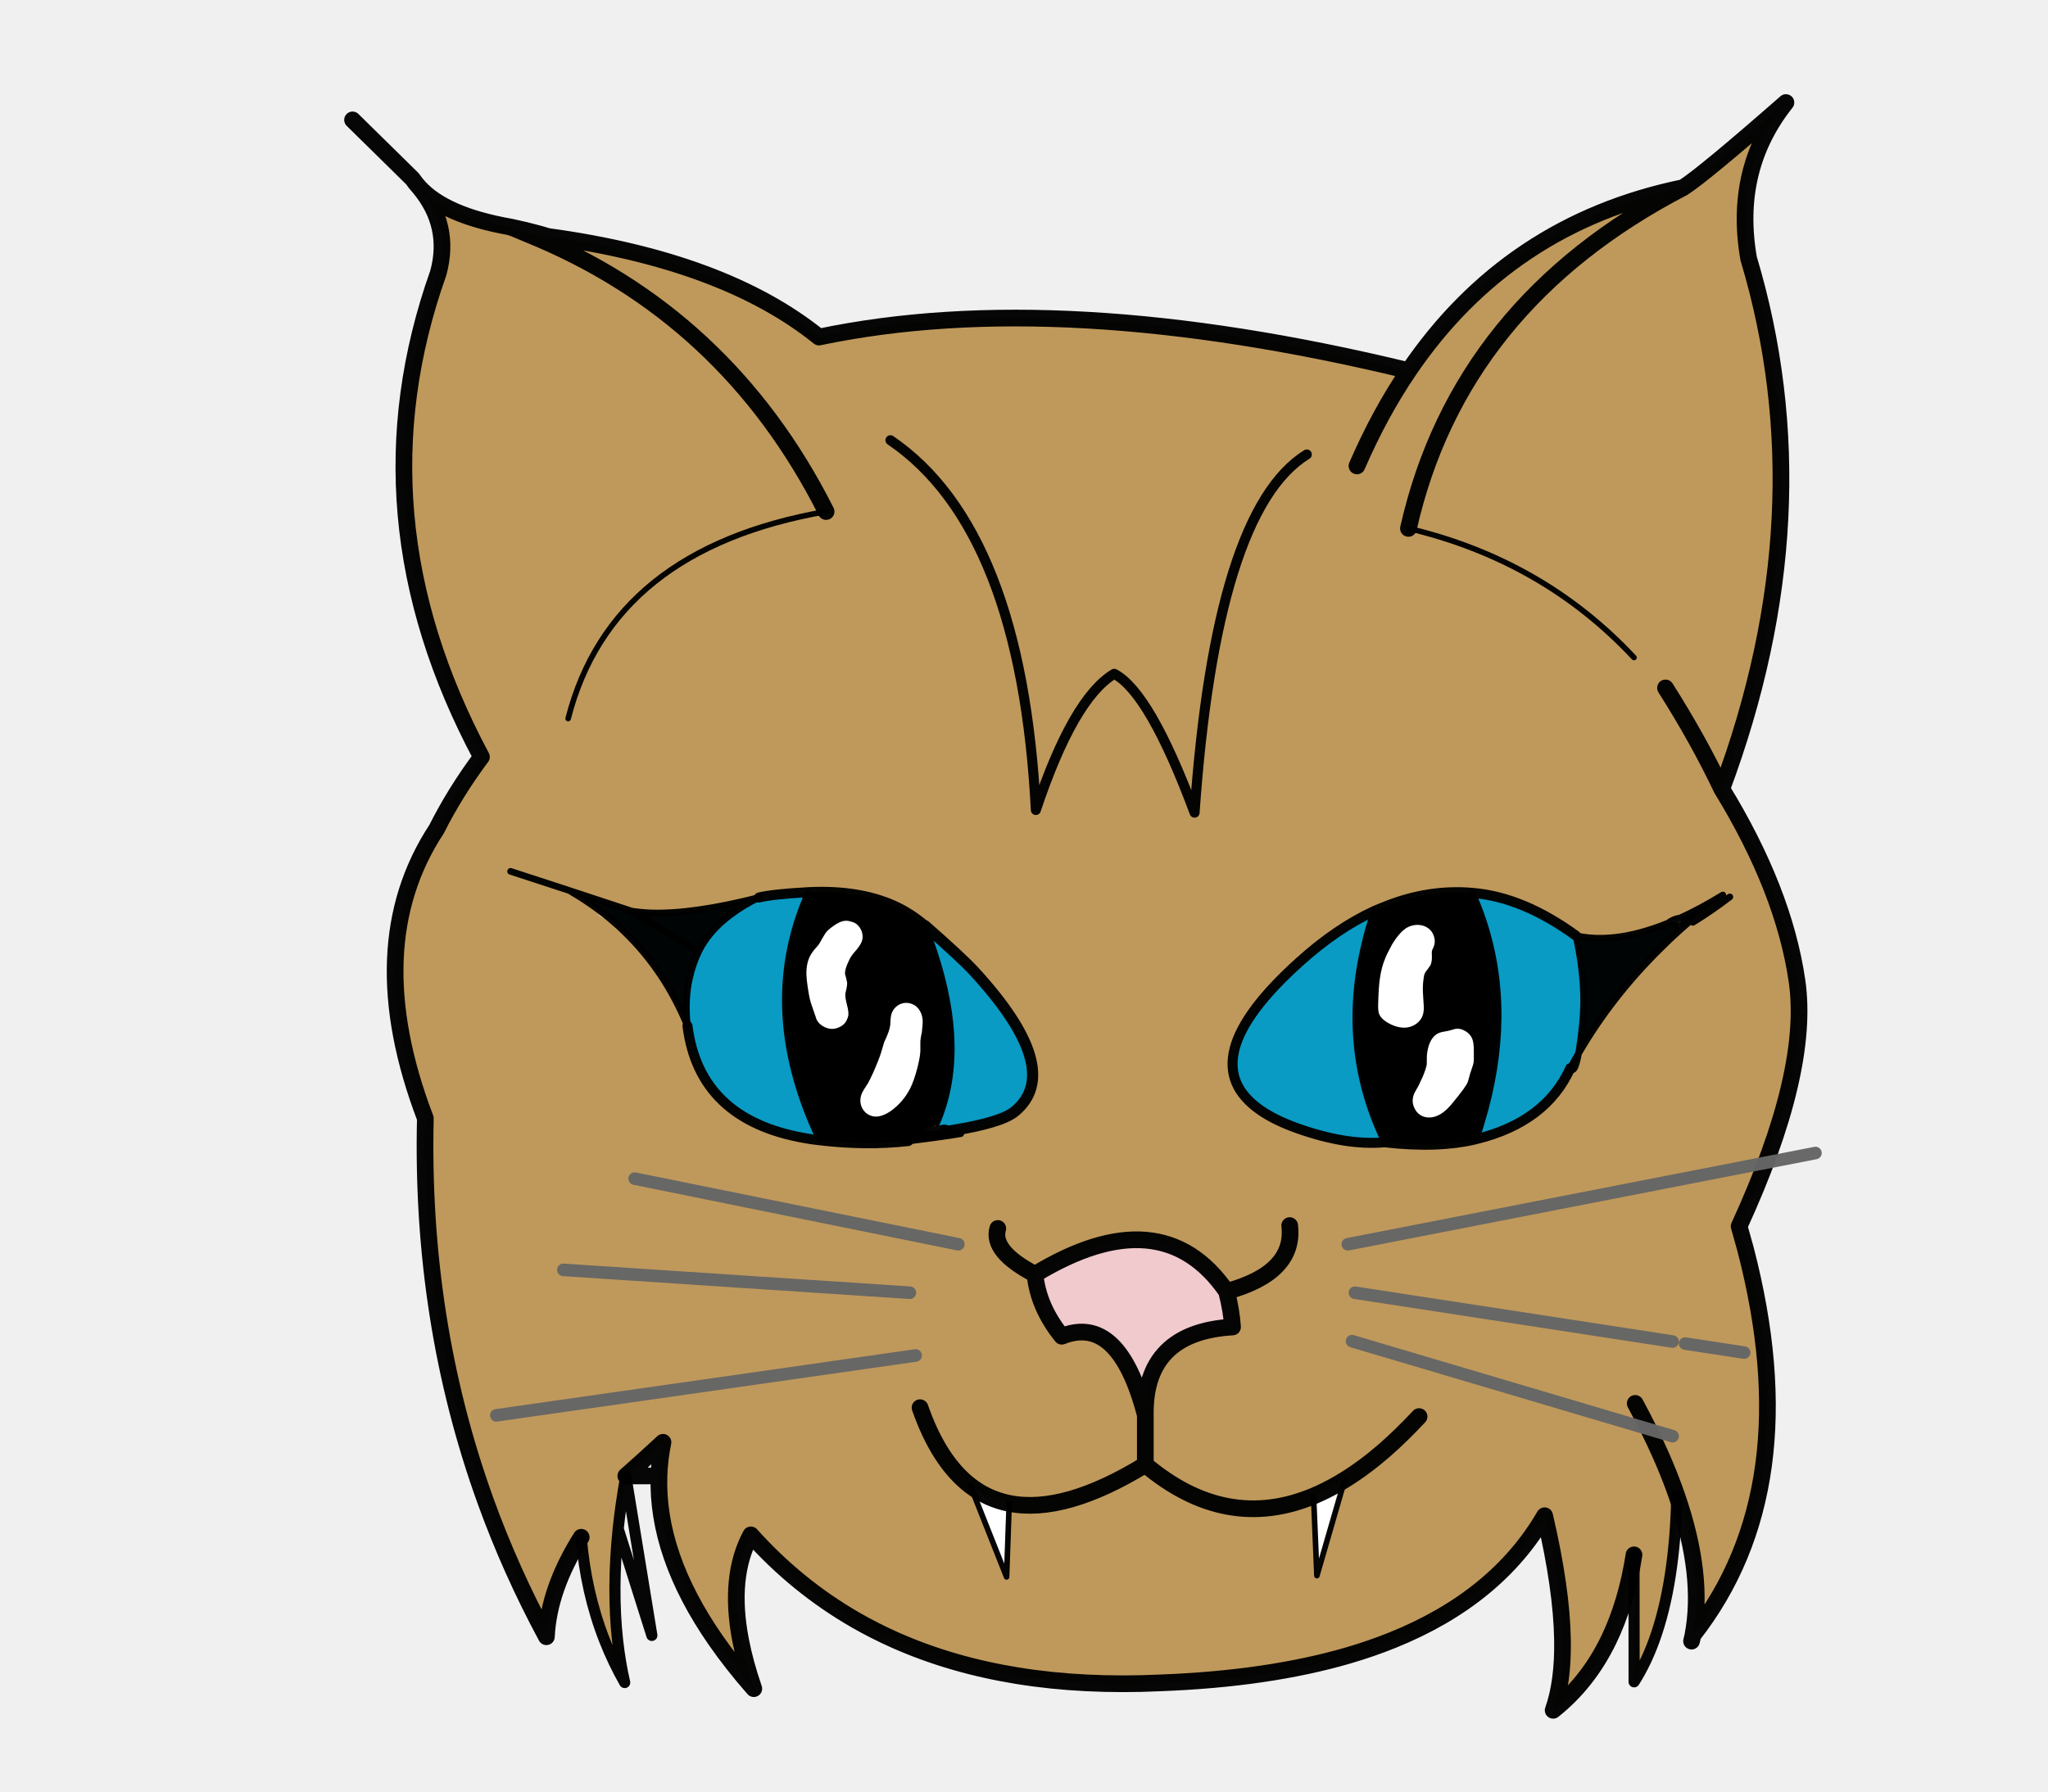
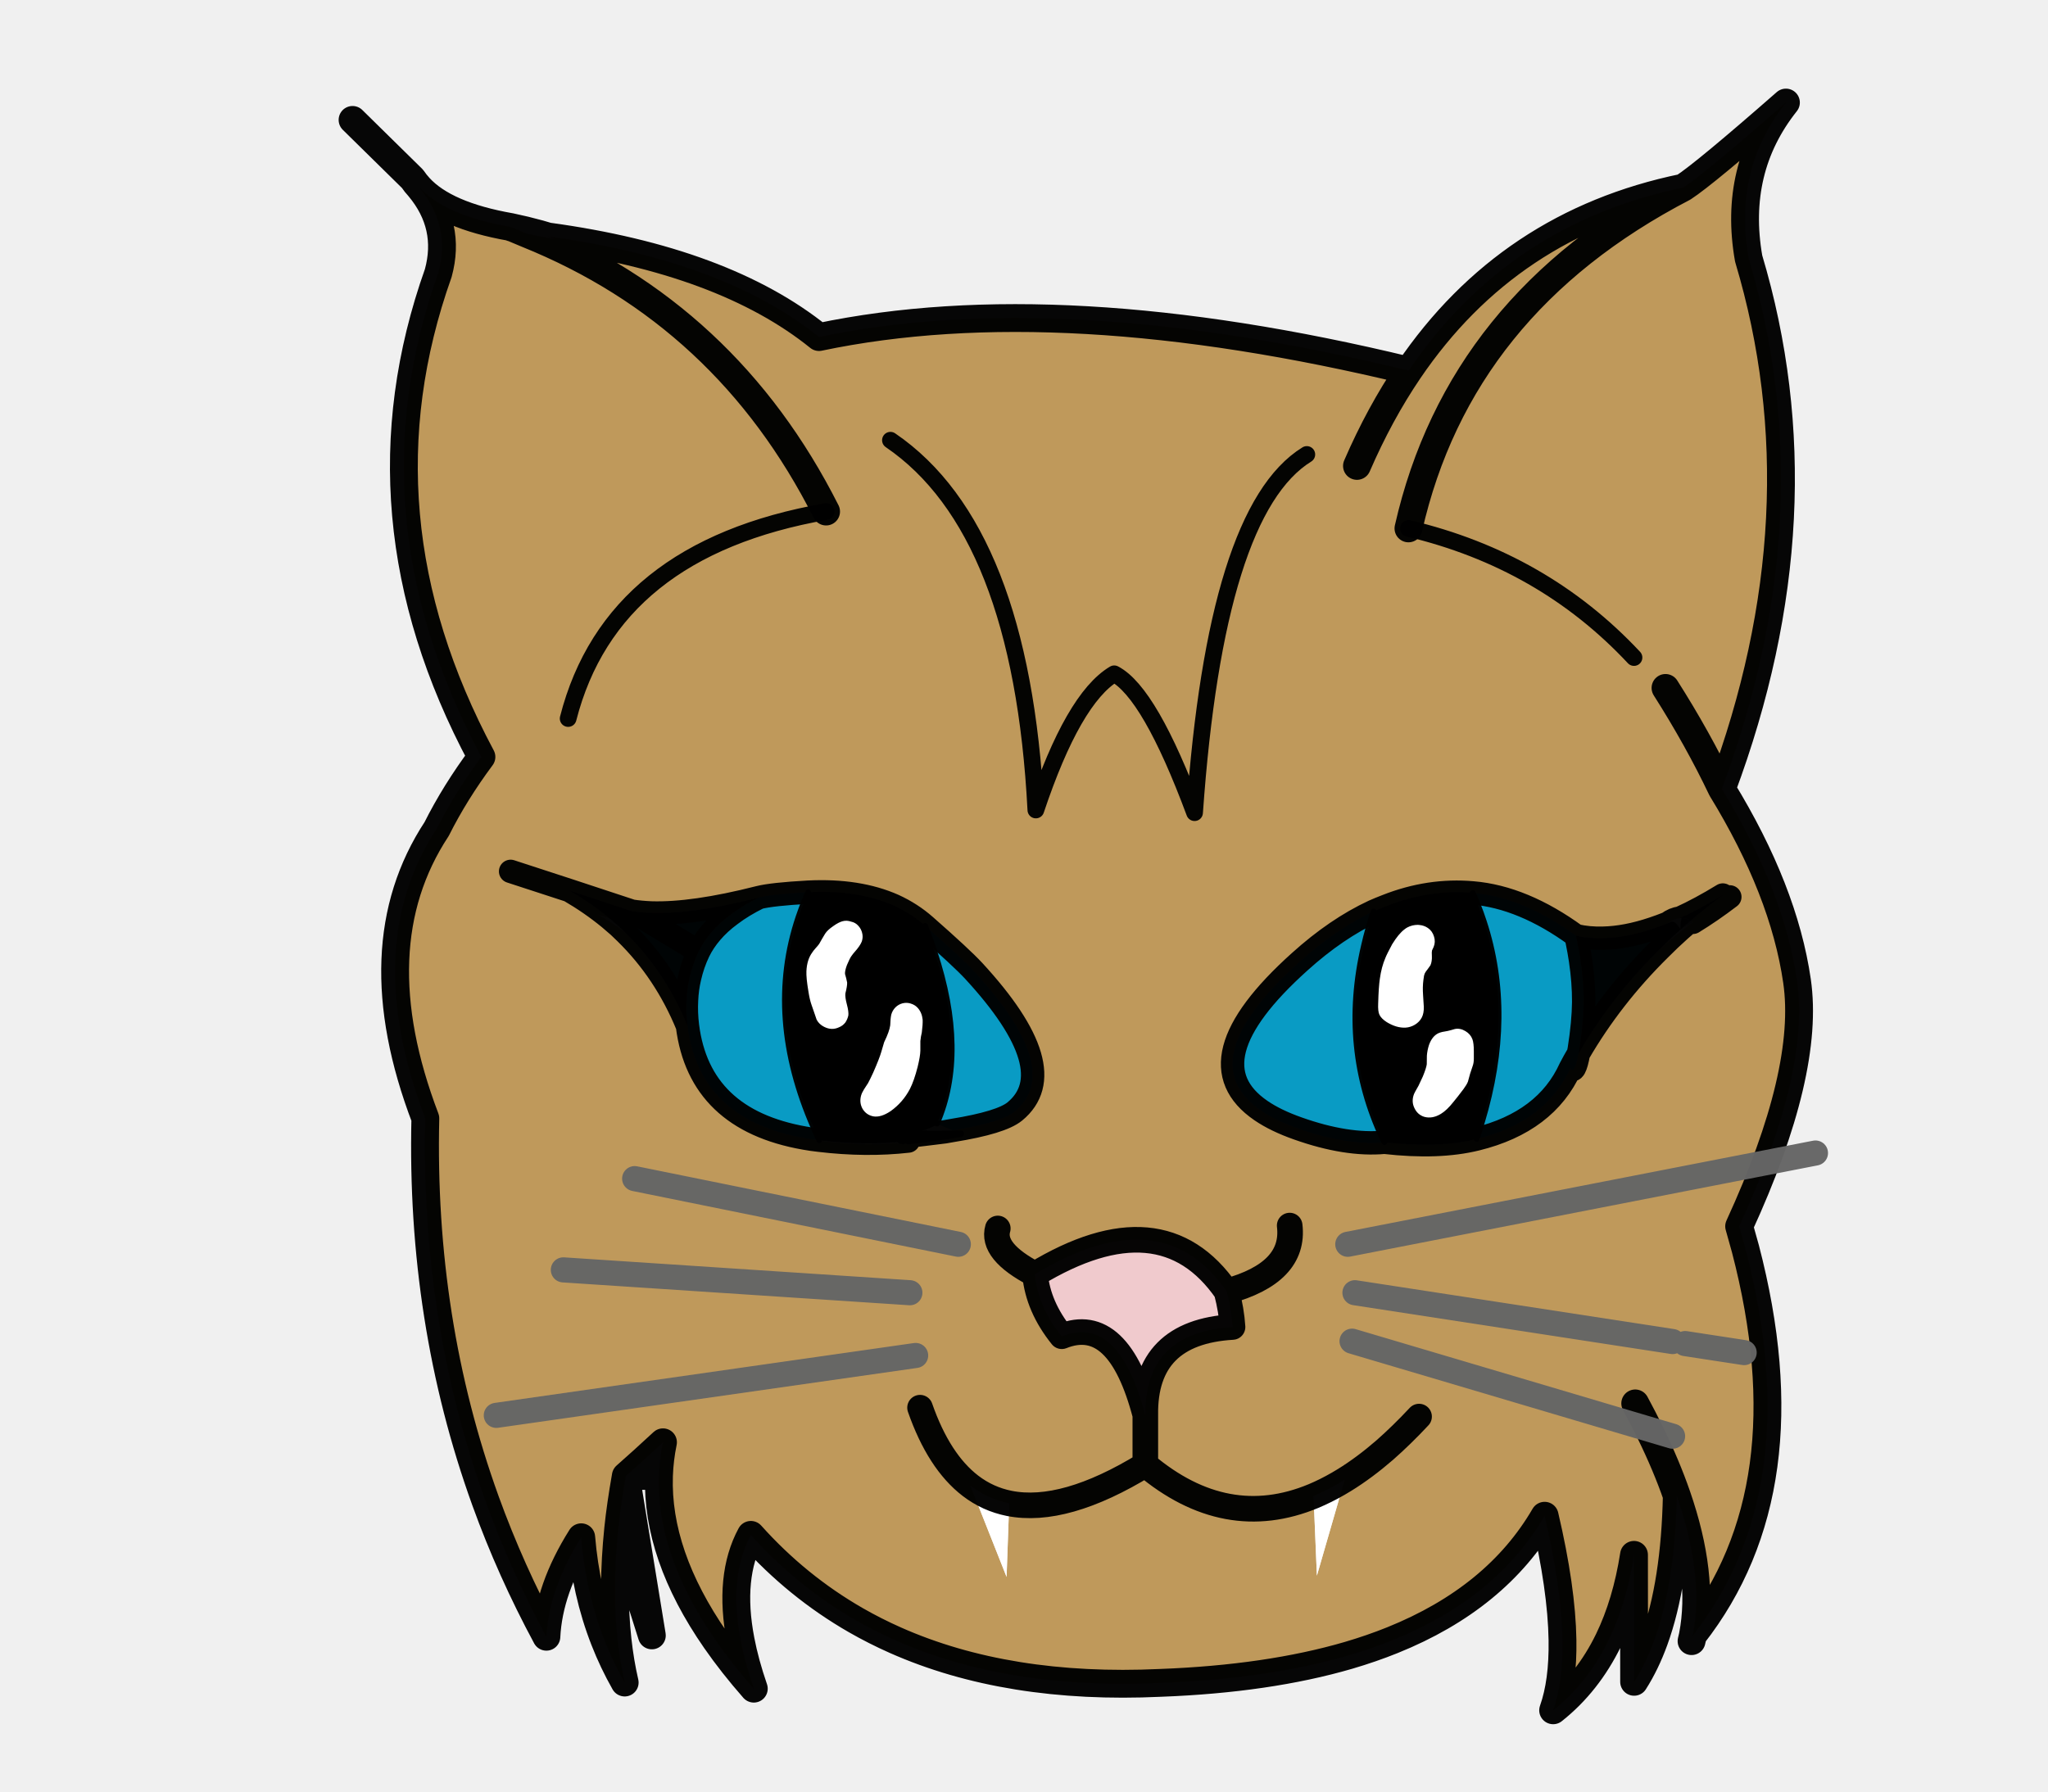
<svg xmlns="http://www.w3.org/2000/svg" xmlns:xlink="http://www.w3.org/1999/xlink" version="1.1" preserveAspectRatio="none" x="0px" y="0px" width="1840px" height="1610px" viewBox="0 0 1840 1610">
  <defs>
    <g id="Layer1_0_FILL">
      <path fill="#BF995B" stroke="none" d=" M 1604.55 92.15 Q 1531.7 156 1512.3 168.6 1311.05 273.2 1265.4 474.85 1386.35 503.5 1468.05 590.9 1386.35 503.5 1265.4 474.85 1311.05 273.2 1512.3 168.6 1355.25 201 1265.65 333.1 1239.55 371.6 1219.15 418.7 1239.55 371.6 1265.65 333.1 952.85 257.4 735.8 302.9 650.55 234.1 492.25 212.5 509.25 217.55 473.55 210.15 652.8 282.5 742.2 459.7 549.4 493.45 510.45 645.7 549.4 493.45 742.2 459.7 652.8 282.5 473.55 210.15 L 460.65 204.75 460.55 204.75 Q 460.1 204.6 459.6 204.5 L 458.75 204 Q 399.85 193.7 376.7 168.4 405.4 202.8 393.75 245.4 316.45 462.9 432.55 680.2 408.75 712.2 392.3 745 323.15 850.25 382.15 1005 377.85 1187.15 436.2 1348.75 458.85 1411.35 490.9 1470.85 493 1427.8 522.2 1381.45 526.277 1430.927 543.1 1473.9 550.832 1493.636 561.25 1512 557.039 1493.803 554.85 1473.9 549.832 1428.343 555.4 1373.85 557.55 1353 562.25 1326.35 576.75 1313.6 595.65 1296.1 592.55 1311.15 592.05 1326.35 589.708 1397.123 642.95 1473.9 657.911 1495.463 677.25 1517.5 669.299 1494.427 665.35 1473.9 654.401 1416.718 674.6 1379.3 716.05 1425.55 768.8 1455.9 785.964 1465.748 804.3 1473.9 905.315 1518.731 1042.6 1512.3 1139.25 1508.65 1211.45 1487.6 1232.28 1481.481 1251.05 1473.9 1344.693 1436.138 1387.75 1362.1 1403.074 1427.399 1403.8 1473.9 1404.4 1511.605 1395.4 1536.95 1426.535 1512.246 1445.15 1473.9 1461.297 1440.691 1468.05 1397.25 L 1468.15 1511.35 Q 1478.628 1494.934 1486.25 1473.9 1504.834 1422.671 1506.5 1344.05 1497.1 1316.9 1482.6 1287.25 1476.3 1274.4 1469.15 1261.15 1476.3 1274.4 1482.6 1287.25 1497.1 1316.9 1506.5 1344.05 1531.3 1415.65 1520.95 1469.55 1624.35 1337.55 1568.15 1122.2 1565.45 1112.15 1562.5 1102 1626.35 963.05 1614.5 881.55 1602.65 800.05 1546.9 709 1525.55 664.15 1496.35 618.2 1525.55 664.15 1546.9 709 1639.4 460.75 1571.05 232.3 1556.95 152.05 1604.55 92.15 M 1518.9 827.35 Q 1519.95 828 1520.95 828.85 1537.15 818.95 1554.15 806 1537.15 818.95 1520.95 828.85 1505.25 840.4 1491.15 853 1447.75 895.85 1418.15 946.8 1414.65 966 1410.9 959.8 1389 1008.2 1326.6 1023.6 1292.45 1032.05 1243.85 1026.5 1209.85 1029.6 1166.1 1014.1 1146.1 1007.05 1132.95 998.05 1068.1 953.75 1167.7 864.25 1200.6 834.55 1234.1 818.95 1240 816.35 1245.75 814.15 1284.2 798.95 1323.2 802.4 1368.3 806.2 1415.9 840.85 1427.45 843.5 1440.3 843.1 1461 842.65 1485.05 834.55 1491.55 832.4 1498.3 829.7 1503.95 825.55 1509.2 825.1 1527.65 816.7 1547.85 804.3 1532.8 815.5 1519 827.35 L 1518.9 827.35 M 1001.05 605.5 Q 1033 622.15 1073.25 730.3 1092.35 458.95 1174.1 408.4 1092.35 458.95 1073.25 730.3 1033 622.15 1001.05 605.5 964.2 627.6 930.65 727.9 917.6 475.75 800 395.6 917.6 475.75 930.65 727.9 964.2 627.6 1001.05 605.5 M 567.7 818.8 Q 575.6 820 584.9 820.4 622.7 821.6 681.85 806.55 693.75 803.55 726.1 801.75 770.95 799.5 803.1 813.8 818.7 820.95 831.2 831.95 863.8 860.6 874.8 872.45 956.9 961.55 911.75 998.8 899.65 1008.75 856.2 1015.8 L 862.95 1018.8 863.15 1018.8 Q 860.05 1019.2 856.2 1019.95 858.1 1020.05 856.6 1020.3 L 855.65 1020.05 Q 841.35 1022.2 816.05 1025.4 814.95 1025.85 813.8 1026.35 779.3 1030.3 740.95 1025.65 731.45 1024.55 722.9 1022.75 628.25 1006.1 617.65 921.9 597.8 873.3 562.15 838.4 550.35 829.4 536.9 821.7 L 547.5 825.15 Q 530.95 811.55 511.5 800.25 L 458.75 783.05 511.5 800.25 567.7 818.8 M 1102 1160.55 Q 1163.75 1143.75 1158.7 1101.35 1163.75 1143.75 1102 1160.55 1106.45 1177.85 1107.35 1192.5 1027.95 1197.2 1029 1271.55 L 1029 1316.2 Q 1101.45 1377.15 1180.15 1344.4 1191.1 1339.8 1202.3 1333.35 L 1208.1 1329.8 1208.05 1329.9 Q 1225.931 1318.859 1244.05 1303.15 1259.35 1289.7 1274.95 1273 1259.35 1289.7 1244.05 1303.15 1225.931 1318.859 1208.05 1329.9 L 1183.15 1415.95 1180.15 1344.4 Q 1101.45 1377.15 1029 1316.2 956.2 1360.85 906.7 1351 L 904.35 1417.1 871.9 1335.2 Q 843.5 1313.4 826.6 1265 843.5 1313.4 871.9 1335.2 887.5 1347.15 906.7 1351 956.2 1360.85 1029 1316.2 L 1029 1271.55 Q 1005.1 1180.3 953.95 1200.8 932.65 1174.3 929.9 1145.15 890.4 1124.55 896.45 1103.95 890.4 1124.55 929.9 1145.15 1043.75 1076.15 1102 1160.55 Z" />
      <path fill="#FFFFFF" stroke="none" d=" M 906.7 1351 Q 887.5 1347.15 871.9 1335.2 L 904.35 1417.1 906.7 1351 M 1208.05 1329.9 Q 1205.182 1331.686 1202.3 1333.35 1191.1 1339.8 1180.15 1344.4 L 1183.15 1415.95 1208.05 1329.9 M 1208.05 1329.9 L 1208.1 1329.8 1202.3 1333.35 Q 1205.182 1331.686 1208.05 1329.9 M 774.6 838.4 Q 773.65 834.55 771.05 831.85 768.5 829 764.65 828.2 760.8 826.85 757.15 827.8 753.45 828.75 748.65 832.2 743.4 835.8 741.35 839 740.3 840.7 738.6 843.6 736.8 847 736 848.2 734.95 849.7 732.7 852.15 730.45 854.7 729.7 856 725 862.4 724.5 872.75 724.25 878.65 726.2 890.3 727.4 898.3 729.1 903 L 731.35 909.5 Q 733.55 915.8 733.7 916.35 735.9 920.5 740.4 922.75 747.35 926.3 753.95 923.1 757.2 921.8 759.55 918.8 761.45 915.9 762.2 912.5 762.6 909.1 760.9 902.7 759.1 895.95 759.55 892.65 761.25 886 761.1 882.9 760.9 881.5 760.25 879.05 759.55 876.5 759.2 875.25 759 872.45 760.9 867.3 763.5 861.15 764.85 859.3 765.4 858.25 770.1 852.8 773.3 848.75 774.35 845.85 775.55 842.1 774.6 838.4 M 824.55 905.75 Q 822.1 903 818.3 901.85 814.65 900.65 810.9 901.6 807.15 902.6 804.5 905.25 801.8 908 800.75 911.75 800 915.05 799.8 921.35 799.15 926.7 794.35 936.55 L 791.8 945.2 Q 790.05 951.3 784.5 963.9 781.55 970.3 779.9 973.3 777.55 977.05 776.3 978.85 774.35 981.95 773.6 984.6 771.9 990.9 774.9 996.35 778.2 1001.9 784.5 1003.2 791.35 1004.45 800.2 998.5 811.25 990.6 817.55 978.5 821.25 971.25 824.45 958.75 826.8 949.15 826.9 944.15 826.8 938.45 826.9 935.5 827.25 931.65 828.2 927.8 829.15 920.3 828.95 916.35 828.3 909.95 824.55 905.75 M 1282.85 833.9 Q 1279.4 831.55 1275.05 831.2 1274.5 831.1 1273.85 831.1 1268.75 831.1 1264.35 833.45 1263.15 834.1 1261.7 835.25 1256.45 839.25 1250.7 848.65 1245.85 857.7 1244.6 861 1241.15 869.05 1239.7 879.5 1238.6 886.85 1238.2 901.6 1237.85 908.9 1239.35 911.95 1241.05 915.4 1245.85 918.5 1254.55 923.85 1262.75 923.5 1267.25 923.2 1271.2 920.85 1275.25 918.4 1277.3 914.55 1279.4 910.7 1279.2 904.6 1278.85 897.75 1278.55 894.25 1278 886.85 1278.85 880.7 1279.2 876.7 1280.15 874.6 1280.9 873.1 1282.6 871.05 1284.45 868.5 1285.2 867.4 1286.7 863.9 1286.45 858.9 1286.25 855.65 1286.55 854.2 1286.9 853.2 1288.05 850.95 1289.9 846.5 1288.4 841.7 1286.9 836.65 1282.85 833.9 M 1307.1 924.7 Q 1302.7 926.05 1300.45 926.5 1295.35 927.25 1292.95 928.2 1286.9 930.65 1283.9 938.9 1282.3 943.8 1281.95 948.7 1281.85 951.2 1281.85 956.4 1281.45 959.7 1278.35 967.3 1275.55 973.5 1274.4 975.75 1270.95 981.7 1270.45 983 1267.9 989.5 1270.55 995.3 1273.35 1001.7 1279.65 1003.65 1286.9 1005.65 1294.6 1000.95 1299.9 997.75 1305.7 990.4 1309.55 985.8 1315 978.5 1317.85 974.65 1318.85 972 1320.2 967 1320.85 964.75 L 1323.2 957.7 Q 1324.15 955.1 1324.15 951.2 1324.15 946.9 1324.15 944.75 1324.15 937.3 1322.9 933.95 1321.2 929.3 1316.6 926.6 1311.9 923.75 1307.1 924.7 Z" />
      <path fill="#F0CACD" stroke="none" d=" M 1029 1271.55 Q 1027.95 1197.2 1107.35 1192.5 1106.45 1177.85 1102 1160.55 1043.75 1076.15 929.9 1145.15 932.65 1174.3 953.95 1200.8 1005.1 1180.3 1029 1271.55 Z" />
      <path fill="#BBBBBB" stroke="none" d=" M 855.65 1020.05 L 855.25 1019.75 853.2 1018.9 Q 849.05 1019 831.75 1019.2 823.4 1020.1 811.1 1021.65 822.55 1022.75 819.55 1024.05 817.85 1024.75 816.05 1025.4 841.35 1022.2 855.65 1020.05 M 848.8 1017.1 Q 846.45 1017.4 831.75 1019.2 849.05 1019 853.2 1018.9 L 848.8 1017.1 M 813.25 1019.35 Q 816.15 1019.3 819 1019.3 822.65 1019.3 825.95 1019.3 L 830.75 1018.55 Q 828.2 1018.7 820.1 1018.9 815.7 1019 809.65 1019.2 811.95 1019.2 813.25 1019.35 M 811 1021.65 Q 811.05 1021.65 811.1 1021.65 820.75 1020.05 825.95 1019.3 822.65 1019.3 819 1019.3 815.2 1020.4 811 1021.65 M 793.5 1019.55 Q 788.15 1019.55 782.25 1019.65 801.4 1020.6 810.9 1021.65 816.8 1019.85 813.25 1019.35 804.3 1019.45 793.5 1019.55 M 1518.9 827.35 L 1519 827.35 Q 1515.35 824.9 1511.2 825 1515.15 825.1 1518.9 827.35 M 1520.95 828.85 Q 1519.95 828 1518.9 827.35 1514.3 831.3 1509.8 835.3 1515.35 832.3 1520.95 828.85 M 1509.8 835.3 Q 1505.1 825.9 1501.05 828.55 1504.9 826.95 1509.8 835.3 Z" />
      <path fill="#099BC4" stroke="none" d=" M 863.15 1018.8 L 862.95 1018.8 Q 861.85 1018.6 853.2 1018.9 L 855.25 1019.75 Q 855.85 1019.75 856.2 1019.95 860.05 1019.2 863.15 1018.8 M 874.8 872.45 Q 863.8 860.6 831.2 831.95 835.8 843.7 839.55 855.05 869.55 945.85 841.8 1009.8 L 856.2 1015.8 Q 899.65 1008.75 911.75 998.8 956.9 961.55 874.8 872.45 M 627.7 855.05 Q 622.35 866.25 619.6 878.45 617.25 888.35 616.8 898.95 616.2 910.05 617.65 921.9 628.25 1006.1 722.9 1022.75 729.2 1023.9 736 1024.65 733.55 1019.35 731.2 1013.9 687.2 913.6 717.35 824.05 719.9 816.5 722.9 809.1 724.4 805.35 726.1 801.75 693.75 803.55 681.85 806.55 667.45 813.6 656.45 821.95 646.3 829.4 639.05 837.95 632.1 846.05 627.7 855.05 M 1225.35 849.9 Q 1228.8 834.55 1234.1 818.95 1200.6 834.55 1167.7 864.25 1068.1 953.75 1132.95 998.05 1146.1 1007.05 1166.1 1014.1 1209.85 1029.6 1243.85 1026.5 1243.1 1025.2 1242.45 1023.9 1203.8 941.75 1225.35 849.9 M 1410.9 959.8 Q 1414.65 966 1418.15 946.8 1414.35 953.2 1410.9 959.8 M 1420 862.85 Q 1418.8 854.85 1417.1 846.5 1416.55 843.7 1415.9 840.85 1368.3 806.2 1323.2 802.4 1325.45 807.3 1327.5 812.4 1330.7 820.3 1333.25 828.25 1360.6 911.85 1331.35 1008.85 1329.6 1014.95 1327.5 1021.05 1327.05 1022.3 1326.6 1023.6 1389 1008.2 1410.9 959.8 1414.35 953.2 1418.15 946.8 1418.5 944.85 1418.9 942.75 1422.65 918.8 1422.85 900.55 1422.95 882.7 1420 862.85 Z" />
      <path fill="#000000" stroke="none" d=" M 839.55 855.05 Q 835.8 843.7 831.2 831.95 818.7 820.95 803.1 813.8 770.95 799.5 726.1 801.75 724.4 805.35 722.9 809.1 719.9 816.5 717.35 824.05 687.2 913.6 731.2 1013.9 733.55 1019.35 736 1024.65 778.2 1029.7 816.05 1025.4 817.85 1024.75 819.55 1024.05 822.55 1022.75 811.1 1021.65 811.05 1021.65 811 1021.65 810.95 1021.65 810.9 1021.65 801.4 1020.6 782.25 1019.65 788.15 1019.55 793.5 1019.55 798.75 1019.35 803.45 1019.3 806.75 1019.2 809.65 1019.2 815.7 1019 820.1 1018.9 840.4 1012.8 841.8 1009.8 869.55 945.85 839.55 855.05 M 818.3 901.85 Q 822.1 903 824.55 905.75 828.3 909.95 828.95 916.35 829.15 920.3 828.2 927.8 827.25 931.65 826.9 935.5 826.8 938.45 826.9 944.15 826.8 949.15 824.45 958.75 821.25 971.25 817.55 978.5 811.25 990.6 800.2 998.5 791.35 1004.45 784.5 1003.2 778.2 1001.9 774.9 996.35 771.9 990.9 773.6 984.6 774.35 981.95 776.3 978.85 777.55 977.05 779.9 973.3 781.55 970.3 784.5 963.9 790.05 951.3 791.8 945.2 L 794.35 936.55 Q 799.15 926.7 799.8 921.35 800 915.05 800.75 911.75 801.8 908 804.5 905.25 807.15 902.6 810.9 901.6 814.65 900.65 818.3 901.85 M 771.05 831.85 Q 773.65 834.55 774.6 838.4 775.55 842.1 774.35 845.85 773.3 848.75 770.1 852.8 765.4 858.25 764.85 859.3 763.5 861.15 760.9 867.3 759 872.45 759.2 875.25 759.55 876.5 760.25 879.05 760.9 881.5 761.1 882.9 761.25 886 759.55 892.65 759.1 895.95 760.9 902.7 762.6 909.1 762.2 912.5 761.45 915.9 759.55 918.8 757.2 921.8 753.95 923.1 747.35 926.3 740.4 922.75 735.9 920.5 733.7 916.35 733.55 915.8 731.35 909.5 L 729.1 903 Q 727.4 898.3 726.2 890.3 724.25 878.65 724.5 872.75 725 862.4 729.7 856 730.45 854.7 732.7 852.15 734.95 849.7 736 848.2 736.8 847 738.6 843.6 740.3 840.7 741.35 839 743.4 835.8 748.65 832.2 753.45 828.75 757.15 827.8 760.8 826.85 764.65 828.2 768.5 829 771.05 831.85 M 825.95 1019.3 Q 820.75 1020.05 811.1 1021.65 823.4 1020.1 831.75 1019.2 828.95 1019.2 825.95 1019.3 M 819 1019.3 Q 816.15 1019.3 813.25 1019.35 816.8 1019.85 810.9 1021.65 810.95 1021.65 811 1021.65 815.2 1020.4 819 1019.3 M 803.45 1019.3 Q 798.75 1019.35 793.5 1019.55 804.3 1019.45 813.25 1019.35 811.95 1019.2 809.65 1019.2 806.75 1019.2 803.45 1019.3 M 1333.25 828.25 Q 1330.7 820.3 1327.5 812.4 1325.45 807.3 1323.2 802.4 1284.2 798.95 1245.75 814.15 1240 816.35 1234.1 818.95 1228.8 834.55 1225.35 849.9 1203.8 941.75 1242.45 1023.9 1243.1 1025.2 1243.85 1026.5 1292.45 1032.05 1326.6 1023.6 1327.05 1022.3 1327.5 1021.05 1329.6 1014.95 1331.35 1008.85 1360.6 911.85 1333.25 828.25 M 1300.45 926.5 Q 1302.7 926.05 1307.1 924.7 1311.9 923.75 1316.6 926.6 1321.2 929.3 1322.9 933.95 1324.15 937.3 1324.15 944.75 1324.15 946.9 1324.15 951.2 1324.15 955.1 1323.2 957.7 L 1320.85 964.75 Q 1320.2 967 1318.85 972 1317.85 974.65 1315 978.5 1309.55 985.8 1305.7 990.4 1299.9 997.75 1294.6 1000.95 1286.9 1005.65 1279.65 1003.65 1273.35 1001.7 1270.55 995.3 1267.9 989.5 1270.45 983 1270.95 981.7 1274.4 975.75 1275.55 973.5 1278.35 967.3 1281.45 959.7 1281.85 956.4 1281.85 951.2 1281.95 948.7 1282.3 943.8 1283.9 938.9 1286.9 930.65 1292.95 928.2 1295.35 927.25 1300.45 926.5 M 1275.05 831.2 Q 1279.4 831.55 1282.85 833.9 1286.9 836.65 1288.4 841.7 1289.9 846.5 1288.05 850.95 1286.9 853.2 1286.55 854.2 1286.25 855.65 1286.45 858.9 1286.7 863.9 1285.2 867.4 1284.45 868.5 1282.6 871.05 1280.9 873.1 1280.15 874.6 1279.2 876.7 1278.85 880.7 1278 886.85 1278.55 894.25 1278.85 897.75 1279.2 904.6 1279.4 910.7 1277.3 914.55 1275.25 918.4 1271.2 920.85 1267.25 923.2 1262.75 923.5 1254.55 923.85 1245.85 918.5 1241.05 915.4 1239.35 911.95 1237.85 908.9 1238.2 901.6 1238.6 886.85 1239.7 879.5 1241.15 869.05 1244.6 861 1245.85 857.7 1250.7 848.65 1256.45 839.25 1261.7 835.25 1263.15 834.1 1264.35 833.45 1268.75 831.1 1273.85 831.1 1274.5 831.1 1275.05 831.2 Z" />
      <path fill="#000405" stroke="none" d=" M 619.6 878.45 Q 622.35 866.25 627.7 855.05 L 567.7 818.8 511.5 800.25 Q 530.95 811.55 547.5 825.15 551.65 828.75 555.8 832.3 559 835.25 562.15 838.4 597.8 873.3 617.65 921.9 616.2 910.05 616.8 898.95 617.25 888.35 619.6 878.45 M 584.9 820.4 Q 575.6 820 567.7 818.8 L 627.7 855.05 Q 632.1 846.05 639.05 837.95 646.3 829.4 656.45 821.95 667.45 813.6 681.85 806.55 622.7 821.6 584.9 820.4 M 1509.8 835.3 Q 1504.9 826.95 1501.05 828.55 1499.65 829.1 1498.3 829.7 1491.55 832.4 1485.05 834.55 1461 842.65 1440.3 843.1 1427.45 843.5 1415.9 840.85 1416.55 843.7 1417.1 846.5 1418.8 854.85 1420 862.85 1422.95 882.7 1422.85 900.55 1422.65 918.8 1418.9 942.75 1418.5 944.85 1418.15 946.8 1447.75 895.85 1491.15 853 1500.1 843.95 1509.8 835.3 M 1511.2 825 Q 1509.95 825 1509.8 835.3 1514.3 831.3 1518.9 827.35 1515.15 825.1 1511.2 825 M 1509.2 825.1 Q 1510.15 824.9 1511.2 825 1515.35 824.9 1519 827.35 1532.8 815.5 1547.85 804.3 1527.65 816.7 1509.2 825.1 Z" />
    </g>
-     <path id="Layer1_0_1_STROKES" stroke="#000000" stroke-opacity="0.976" stroke-width="10" stroke-linejoin="round" stroke-linecap="round" fill="none" d=" M 1468.05 1397.25 L 1468.15 1511.35 Q 1478.628 1494.934 1486.25 1473.9 1504.834 1422.671 1506.5 1344.05 M 522.2 1381.45 Q 526.277 1430.927 543.1 1473.9 550.832 1493.636 561.25 1512 557.039 1493.803 554.85 1473.9 549.832 1428.343 555.4 1373.85 557.55 1353 562.25 1326.35 M 831.2 831.95 Q 863.8 860.6 874.8 872.45 956.9 961.55 911.75 998.8 899.65 1008.75 856.2 1015.8 M 555.4 1373.85 L 585.65 1469.65 562.25 1326.35 M 856.2 1015.8 Q 852.65 1016.35 848.8 1017.1" />
-     <path id="Layer1_0_2_STROKES" stroke="#000000" stroke-opacity="0.976" stroke-width="15" stroke-linejoin="round" stroke-linecap="round" fill="none" d=" M 492.25 212.5 Q 650.55 234.1 735.8 302.9 952.85 257.4 1265.65 333.1 1355.25 201 1512.3 168.6 1531.7 156 1604.55 92.15 1556.95 152.05 1571.05 232.3 1639.4 460.75 1546.9 709 1602.65 800.05 1614.5 881.55 1626.35 963.05 1562.5 1102 1565.45 1112.15 1568.15 1122.2 1624.35 1337.55 1520.95 1469.55 L 1520.4 1472.05 Q 1520.169 1473.008 1519.95 1473.9 1519.852 1474.359 1519.75 1474.8 M 1546.9 709 Q 1525.55 664.15 1496.35 618.2 M 1469.15 1261.15 Q 1476.3 1274.4 1482.6 1287.25 1497.1 1316.9 1506.5 1344.05 1531.3 1415.65 1520.95 1469.55 M 562.25 1326.35 Q 576.75 1313.6 595.65 1296.1 592.55 1311.15 592.05 1326.35 589.708 1397.123 642.95 1473.9 657.911 1495.463 677.25 1517.5 669.299 1494.427 665.375 1473.9 654.401 1416.718 674.6 1379.3 716.05 1425.55 768.8 1455.9 785.964 1465.748 804.325 1473.9 905.315 1518.731 1042.6 1512.3 1139.25 1508.65 1211.45 1487.6 1232.28 1481.481 1251.075 1473.9 1344.693 1436.138 1387.75 1362.1 1403.074 1427.399 1403.8 1473.9 1404.4 1511.605 1395.4 1536.95 1426.535 1512.246 1445.175 1473.9 1461.297 1440.691 1468.05 1397.25 M 1219.15 418.7 Q 1239.55 371.6 1265.65 333.1 M 376.7 168.4 Q 373.25 164.65 370.6 160.7 L 316.75 107.75 M 484.8 210.3 L 473.55 210.15 Q 483.05 211.25 492.25 212.5 489.3 211.55 484.8 210.3 471.95 206.75 458.75 204 L 459.6 204.5 Q 460.1 204.6 460.55 204.75 L 460.65 204.75 473.55 210.15 Q 509.25 217.55 492.25 212.5 M 458.75 204 Q 399.85 193.7 376.7 168.4 405.4 202.8 393.75 245.4 316.45 462.9 432.55 680.2 408.75 712.2 392.3 745 323.15 850.25 382.15 1005 377.85 1187.15 436.2 1348.75 458.85 1411.35 490.9 1470.85 493 1427.8 522.2 1381.45 M 592.05 1326.35 L 562.25 1326.35 M 1102 1160.55 Q 1163.75 1143.75 1158.7 1101.35 M 929.9 1145.15 Q 890.4 1124.55 896.45 1103.95 M 871.9 1335.2 Q 887.5 1347.15 906.7 1351 956.2 1360.85 1029 1316.2 L 1029 1271.55 Q 1005.1 1180.3 953.95 1200.8 932.65 1174.3 929.9 1145.15 1043.75 1076.15 1102 1160.55 1106.45 1177.85 1107.35 1192.5 1027.95 1197.2 1029 1271.55 M 826.6 1265 Q 843.5 1313.4 871.9 1335.2 M 1208.075 1329.9 Q 1225.931 1318.859 1244.05 1303.15 1259.35 1289.7 1274.95 1273 M 1202.3 1333.35 Q 1205.182 1331.686 1208.075 1329.9 M 1029 1316.2 Q 1101.45 1377.15 1180.15 1344.4 1191.1 1339.8 1202.3 1333.35 M 473.55 210.15 Q 652.8 282.5 742.2 459.7 M 1265.4 474.85 Q 1311.05 273.2 1512.3 168.6" />
-     <path id="Layer1_0_3_STROKES" stroke="#000000" stroke-opacity="0.976" stroke-width="6" stroke-linejoin="round" stroke-linecap="round" fill="none" d=" M 1509.2 825.1 Q 1510.15 824.9 1511.2 825 M 1519 827.35 Q 1532.8 815.5 1547.85 804.3 1527.65 816.7 1509.2 825.1 1508.95 825.1 1509.8 835.3 M 1511.2 825 Q 1515.15 825.1 1518.9 827.35 L 1519 827.35 M 1501.05 828.55 Q 1504.9 826.95 1509.8 835.3 1514.3 831.3 1518.9 827.35 1519.95 828 1520.95 828.85 1537.15 818.95 1554.15 806 M 1491.15 853 Q 1500.1 843.95 1509.8 835.3 M 1498.3 829.7 Q 1491.55 832.4 1485.05 834.55 1461 842.65 1440.3 843.1 1427.45 843.5 1415.9 840.85 1416.55 843.7 1417.1 846.5 1418.8 854.85 1420 862.85 1422.95 882.7 1422.85 900.55 1422.65 918.8 1418.9 942.75 1418.5 944.85 1418.15 946.8 1447.75 895.85 1491.15 853 M 1509.2 825.1 Q 1503.95 825.55 1498.3 829.7 1499.65 829.1 1501.05 828.55 M 1418.15 946.8 Q 1414.35 953.2 1410.9 959.8 1414.65 966 1418.15 946.8 Z M 681.85 806.55 Q 622.7 821.6 584.9 820.4 575.6 820 567.7 818.8 L 627.7 855.05 Q 632.1 846.05 639.05 837.95 646.3 829.4 656.45 821.95 667.45 813.6 681.85 806.55 Z M 862.95 1018.8 L 863.15 1018.8 Q 860.05 1019.2 856.2 1019.95 M 855.65 1020.05 Q 841.35 1022.2 816.05 1025.4 M 562.15 838.4 Q 597.8 873.3 617.65 921.9 M 547.5 825.15 Q 530.95 811.55 511.5 800.25 L 458.75 783.05 M 617.65 921.9 Q 616.2 910.05 616.8 898.95 617.25 888.35 619.6 878.45 622.35 866.25 627.7 855.05 M 547.5 825.15 Q 551.65 828.75 555.8 832.3 559 835.25 562.15 838.4 M 511.5 800.25 L 567.7 818.8 M 853.2 1018.9 Q 861.85 1018.6 862.95 1018.8 M 793.5 1019.55 Q 804.3 1019.45 813.25 1019.35 M 856.2 1019.95 Q 855.9 1019.95 855.65 1020.05 M 825.95 1019.3 Q 822.65 1019.3 819 1019.3 816.15 1019.3 813.25 1019.35 M 825.95 1019.3 Q 828.95 1019.2 831.75 1019.2 849.05 1019 853.2 1018.9" />
-     <path id="Layer1_0_4_STROKES" stroke="#000000" stroke-opacity="0.976" stroke-width="5" stroke-linejoin="round" stroke-linecap="round" fill="none" d=" M 1323.2 802.4 Q 1325.45 807.3 1327.5 812.4 1330.7 820.3 1333.25 828.25 1360.6 911.85 1331.35 1008.85 1329.6 1014.95 1327.5 1021.05 1327.05 1022.3 1326.6 1023.6 M 1234.1 818.95 Q 1228.8 834.55 1225.35 849.9 1203.8 941.75 1242.45 1023.9 1243.1 1025.2 1243.85 1026.5 M 831.2 831.95 Q 835.8 843.7 839.55 855.05 869.55 945.85 841.8 1009.8 M 736 1024.65 Q 733.55 1019.35 731.2 1013.9 687.2 913.6 717.35 824.05 719.9 816.5 722.9 809.1 724.4 805.35 726.1 801.75 M 782.25 1019.65 Q 801.4 1020.6 810.9 1021.65 M 820.1 1018.9 Q 815.7 1019 809.65 1019.2 M 811 1021.65 Q 811.05 1021.65 811.1 1021.65 822.55 1022.75 819.55 1024.05 817.85 1024.75 816.05 1025.4 M 831.75 1018.35 Q 831.6 1018.45 830.75 1018.55 828.2 1018.7 820.1 1018.9 M 871.9 1335.2 L 904.35 1417.1 906.7 1351 M 1208.1 1329.8 L 1208.075 1329.9 1183.15 1415.95 1180.15 1344.4 M 510.45 645.7 Q 549.4 493.45 742.2 459.7 M 1265.4 474.85 Q 1386.35 503.5 1468.05 590.9" />
-     <path id="Layer1_0_5_STROKES" stroke="#000000" stroke-opacity="0.976" stroke-width="9" stroke-linejoin="round" stroke-linecap="round" fill="none" d=" M 1326.6 1023.6 Q 1389 1008.2 1410.9 959.8 M 1415.9 840.85 Q 1368.3 806.2 1323.2 802.4 1284.2 798.95 1245.75 814.15 1240 816.35 1234.1 818.95 M 1243.85 1026.5 Q 1292.45 1032.05 1326.6 1023.6 M 800 395.6 Q 917.6 475.75 930.65 727.9 964.2 627.6 1001.05 605.5 1033 622.15 1073.25 730.3 1092.35 458.95 1174.1 408.4 M 681.85 806.55 Q 693.75 803.55 726.1 801.75 770.95 799.5 803.1 813.8 818.7 820.95 831.2 831.95 M 722.9 1022.75 Q 628.25 1006.1 617.65 921.9 M 1234.1 818.95 Q 1200.6 834.55 1167.7 864.25 1068.1 953.75 1132.95 998.05 1146.1 1007.05 1166.1 1014.1 1209.85 1029.6 1243.85 1026.5 M 722.9 1022.75 Q 729.2 1023.9 736 1024.65 778.2 1029.7 816.05 1025.4" />
-     <path id="Layer1_0_6_STROKES" stroke="#000000" stroke-opacity="0.976" stroke-width="13" stroke-linejoin="round" stroke-linecap="round" fill="none" d=" M 793.5 1019.55 Q 788.15 1019.55 782.25 1019.65 M 810.9 1021.65 Q 816.8 1019.85 813.25 1019.35 M 793.5 1019.55 Q 798.75 1019.35 803.45 1019.3 806.75 1019.2 809.65 1019.2 M 811 1021.65 Q 810.95 1021.65 810.9 1021.65 M 848.8 1017.1 Q 846.45 1017.4 831.75 1019.2 823.4 1020.1 811.1 1021.65 M 813.25 1019.35 Q 811.95 1019.2 809.65 1019.2" />
-     <path id="Symbol_1_0_Layer0_0_1_STROKES" stroke="#666666" stroke-opacity="0.976" stroke-width="5" stroke-linejoin="round" stroke-linecap="round" fill="none" d=" M 341.95 55.65 L 468.45 75.1 M 340.8 74.95 L 468.45 112.8 M 473.45 75.9 L 496.95 79.5 M 339.1 36.35 L 525.35 0 M 184 36.35 L 55.1 10.2 M 164.7 55.65 L 26.7 46.55 M 167 80.65 L 0 104.5" />
+     <path id="Layer1_0_1_STROKES" stroke="#000000" stroke-opacity="0.976" stroke-width="15" stroke-linejoin="round" stroke-linecap="round" fill="none" d=" M 800 395.6 Q 917.6 475.75 930.65 727.9 964.2 627.6 1001.05 605.5 1033 622.15 1073.25 730.3 1092.35 458.95 1174.1 408.4 M 510.45 645.7 Q 549.4 493.45 742.2 459.7 M 1265.4 474.85 Q 1386.35 503.5 1468.05 590.9" />
+     <path id="Layer1_0_2_STROKES" stroke="#000000" stroke-opacity="0.976" stroke-width="6" stroke-linejoin="round" stroke-linecap="round" fill="none" d=" M 862.95 1018.8 L 863.15 1018.8 Q 860.05 1019.2 856.2 1019.95 M 855.65 1020.05 Q 841.35 1022.2 816.05 1025.4 M 853.2 1018.9 Q 861.85 1018.6 862.95 1018.8 M 793.5 1019.55 Q 804.3 1019.45 813.25 1019.35 M 856.2 1019.95 Q 855.9 1019.95 855.65 1020.05 M 825.95 1019.3 Q 822.65 1019.3 819 1019.3 816.15 1019.3 813.25 1019.35 M 825.95 1019.3 Q 828.95 1019.2 831.75 1019.2 849.05 1019 853.2 1018.9" />
+     <path id="Layer1_0_3_STROKES" stroke="#000000" stroke-opacity="0.976" stroke-width="5" stroke-linejoin="round" stroke-linecap="round" fill="none" d=" M 1323.2 802.4 Q 1325.45 807.3 1327.5 812.4 1330.7 820.3 1333.25 828.25 1360.6 911.85 1331.35 1008.85 1329.6 1014.95 1327.5 1021.05 1327.05 1022.3 1326.6 1023.6 M 1234.1 818.95 Q 1228.8 834.55 1225.35 849.9 1203.8 941.75 1242.45 1023.9 1243.1 1025.2 1243.85 1026.5 M 831.2 831.95 Q 835.8 843.7 839.55 855.05 869.55 945.85 841.8 1009.8 M 736 1024.65 Q 733.55 1019.35 731.2 1013.9 687.2 913.6 717.35 824.05 719.9 816.5 722.9 809.1 724.4 805.35 726.1 801.75 M 782.25 1019.65 Q 801.4 1020.6 810.9 1021.65 M 820.1 1018.9 Q 815.7 1019 809.65 1019.2 M 811 1021.65 Q 811.05 1021.65 811.1 1021.65 822.55 1022.75 819.55 1024.05 817.85 1024.75 816.05 1025.4 M 831.75 1018.35 Q 831.6 1018.45 830.75 1018.55 828.2 1018.7 820.1 1018.9" />
+     <path id="Layer1_0_4_STROKES" stroke="#000000" stroke-opacity="0.976" stroke-width="13" stroke-linejoin="round" stroke-linecap="round" fill="none" d=" M 793.5 1019.55 Q 788.15 1019.55 782.25 1019.65 M 810.9 1021.65 Q 816.8 1019.85 813.25 1019.35 M 793.5 1019.55 Q 798.75 1019.35 803.45 1019.3 806.75 1019.2 809.65 1019.2 M 811 1021.65 Q 810.95 1021.65 810.9 1021.65 M 813.25 1019.35 Q 811.95 1019.2 809.65 1019.2" />
+     <path id="Layer1_0_5_STROKES" stroke="#000000" stroke-opacity="0.976" stroke-width="21" stroke-linejoin="round" stroke-linecap="round" fill="none" d=" M 1509.2 825.1 Q 1510.15 824.9 1511.2 825 M 1519 827.35 Q 1532.8 815.5 1547.85 804.3 1527.65 816.7 1509.2 825.1 1508.95 825.1 1509.8 835.3 M 1511.2 825 Q 1515.15 825.1 1518.9 827.35 L 1519 827.35 M 1501.05 828.55 Q 1504.9 826.95 1509.8 835.3 1514.3 831.3 1518.9 827.35 1519.95 828 1520.95 828.85 1537.15 818.95 1554.15 806 M 1491.15 853 Q 1500.1 843.95 1509.8 835.3 M 1498.3 829.7 Q 1491.55 832.4 1485.05 834.55 1461 842.65 1440.3 843.1 1427.45 843.5 1415.9 840.85 1416.55 843.7 1417.1 846.5 1418.8 854.85 1420 862.85 1422.95 882.7 1422.85 900.55 1422.65 918.8 1418.9 942.75 1418.5 944.85 1418.15 946.8 1447.75 895.85 1491.15 853 M 1509.2 825.1 Q 1503.95 825.55 1498.3 829.7 1499.65 829.1 1501.05 828.55 M 1326.6 1023.6 Q 1389 1008.2 1410.9 959.8 1414.35 953.2 1418.15 946.8 1414.65 966 1410.9 959.8 M 1415.9 840.85 Q 1368.3 806.2 1323.2 802.4 1284.2 798.95 1245.75 814.15 1240 816.35 1234.1 818.95 M 1243.85 1026.5 Q 1292.45 1032.05 1326.6 1023.6 M 681.85 806.55 Q 622.7 821.6 584.9 820.4 575.6 820 567.7 818.8 L 627.7 855.05 Q 632.1 846.05 639.05 837.95 646.3 829.4 656.45 821.95 667.45 813.6 681.85 806.55 693.75 803.55 726.1 801.75 770.95 799.5 803.1 813.8 818.7 820.95 831.2 831.95 863.8 860.6 874.8 872.45 956.9 961.55 911.75 998.8 899.65 1008.75 856.2 1015.8 M 722.9 1022.75 Q 628.25 1006.1 617.65 921.9 597.8 873.3 562.15 838.4 M 547.5 825.15 Q 530.95 811.55 511.5 800.25 L 458.75 783.05 M 617.65 921.9 Q 616.2 910.05 616.8 898.95 617.25 888.35 619.6 878.45 622.35 866.25 627.7 855.05 M 547.5 825.15 Q 551.65 828.75 555.8 832.3 559 835.25 562.15 838.4 M 511.5 800.25 L 567.7 818.8 M 1234.1 818.95 Q 1200.6 834.55 1167.7 864.25 1068.1 953.75 1132.95 998.05 1146.1 1007.05 1166.1 1014.1 1209.85 1029.6 1243.85 1026.5 M 856.2 1015.8 Q 852.65 1016.35 848.8 1017.1 M 722.9 1022.75 Q 729.2 1023.9 736 1024.65 778.2 1029.7 816.05 1025.4 M 848.8 1017.1 Q 846.45 1017.4 831.75 1019.2 823.4 1020.1 811.1 1021.65" />
+     <path id="Layer1_0_6_STROKES" stroke="#000000" stroke-opacity="0.976" stroke-width="23" stroke-linejoin="round" stroke-linecap="round" fill="none" d=" M 1102 1160.55 Q 1163.75 1143.75 1158.7 1101.35 M 929.9 1145.15 Q 890.4 1124.55 896.45 1103.95 M 871.9 1335.2 Q 887.5 1347.15 906.7 1351 956.2 1360.85 1029 1316.2 L 1029 1271.55 Q 1005.1 1180.3 953.95 1200.8 932.65 1174.3 929.9 1145.15 1043.75 1076.15 1102 1160.55 1106.45 1177.85 1107.35 1192.5 1027.95 1197.2 1029 1271.55 M 826.6 1265 Q 843.5 1313.4 871.9 1335.2 M 1208.075 1329.9 Q 1225.931 1318.859 1244.05 1303.15 1259.35 1289.7 1274.95 1273 M 1202.3 1333.35 Q 1205.182 1331.686 1208.075 1329.9 M 1029 1316.2 Q 1101.45 1377.15 1180.15 1344.4 1191.1 1339.8 1202.3 1333.35" />
+     <path id="Layer1_0_7_STROKES" stroke="#000000" stroke-opacity="0.976" stroke-width="25" stroke-linejoin="round" stroke-linecap="round" fill="none" d=" M 492.25 212.5 Q 650.55 234.1 735.8 302.9 952.85 257.4 1265.65 333.1 1355.25 201 1512.3 168.6 1531.7 156 1604.55 92.15 1556.95 152.05 1571.05 232.3 1639.4 460.75 1546.9 709 1602.65 800.05 1614.5 881.55 1626.35 963.05 1562.5 1102 1565.45 1112.15 1568.15 1122.2 1624.35 1337.55 1520.95 1469.55 L 1520.4 1472.05 Q 1520.169 1473.008 1519.95 1473.9 1519.852 1474.359 1519.75 1474.8 M 1546.9 709 Q 1525.55 664.15 1496.35 618.2 M 1469.15 1261.15 Q 1476.3 1274.4 1482.6 1287.25 1497.1 1316.9 1506.5 1344.05 1531.3 1415.65 1520.95 1469.55 M 473.55 210.15 L 460.65 204.75 460.55 204.75 Q 460.1 204.6 459.6 204.5 L 458.75 204 Q 399.85 193.7 376.7 168.4 405.4 202.8 393.75 245.4 316.45 462.9 432.55 680.2 408.75 712.2 392.3 745 323.15 850.25 382.15 1005 377.85 1187.15 436.2 1348.75 458.85 1411.35 490.9 1470.85 493 1427.8 522.2 1381.45 526.277 1430.927 543.1 1473.9 550.832 1493.636 561.25 1512 557.039 1493.803 554.85 1473.9 549.832 1428.343 555.4 1373.85 557.55 1353 562.25 1326.35 576.75 1313.6 595.65 1296.1 592.55 1311.15 592.05 1326.35 589.708 1397.123 642.95 1473.9 657.911 1495.463 677.25 1517.5 669.299 1494.427 665.375 1473.9 654.401 1416.718 674.6 1379.3 716.05 1425.55 768.8 1455.9 785.964 1465.748 804.325 1473.9 905.315 1518.731 1042.6 1512.3 1139.25 1508.65 1211.45 1487.6 1232.28 1481.481 1251.075 1473.9 1344.693 1436.138 1387.75 1362.1 1403.074 1427.399 1403.8 1473.9 1404.4 1511.605 1395.4 1536.95 1426.535 1512.246 1445.175 1473.9 1461.297 1440.691 1468.05 1397.25 L 1468.15 1511.35 Q 1478.628 1494.934 1486.25 1473.9 1504.834 1422.671 1506.5 1344.05 M 1219.15 418.7 Q 1239.55 371.6 1265.65 333.1 M 376.7 168.4 Q 373.25 164.65 370.6 160.7 L 316.75 107.75 M 484.8 210.3 L 473.55 210.15 Q 483.05 211.25 492.25 212.5 489.3 211.55 484.8 210.3 471.95 206.75 458.75 204 M 492.25 212.5 Q 509.25 217.55 473.55 210.15 652.8 282.5 742.2 459.7 M 592.05 1326.35 L 562.25 1326.35 585.65 1469.65 555.4 1373.85 M 1265.4 474.85 Q 1311.05 273.2 1512.3 168.6" />
+     <path id="Symbol_1_0_Layer0_0_1_STROKES" stroke="#666666" stroke-opacity="0.976" stroke-width="10" stroke-linejoin="round" stroke-linecap="round" fill="none" d=" M 341.95 55.65 L 468.45 75.1 M 340.8 74.95 L 468.45 112.8 M 473.45 75.9 L 496.95 79.5 M 339.1 36.35 L 525.35 0 M 184 36.35 L 55.1 10.2 M 164.7 55.65 L 26.7 46.55 M 167 80.65 L 0 104.5" />
  </defs>
  <g transform="matrix( 1, 0, 0, 1, 0,0) ">
    <use xlink:href="#Layer1_0_FILL" />
    <use xlink:href="#Layer1_0_1_STROKES" />
    <use xlink:href="#Layer1_0_2_STROKES" />
    <use xlink:href="#Layer1_0_3_STROKES" />
    <use xlink:href="#Layer1_0_4_STROKES" />
    <use xlink:href="#Layer1_0_5_STROKES" />
    <use xlink:href="#Layer1_0_6_STROKES" />
+     <use xlink:href="#Layer1_0_7_STROKES" />
  </g>
  <g transform="matrix( 2.255981, 0, 0, 2.255981, 445.9,1036.15) ">
    <g transform="matrix( 1, 0, 0, 1, 0,0) ">
      <use xlink:href="#Symbol_1_0_Layer0_0_1_STROKES" />
    </g>
  </g>
</svg>
